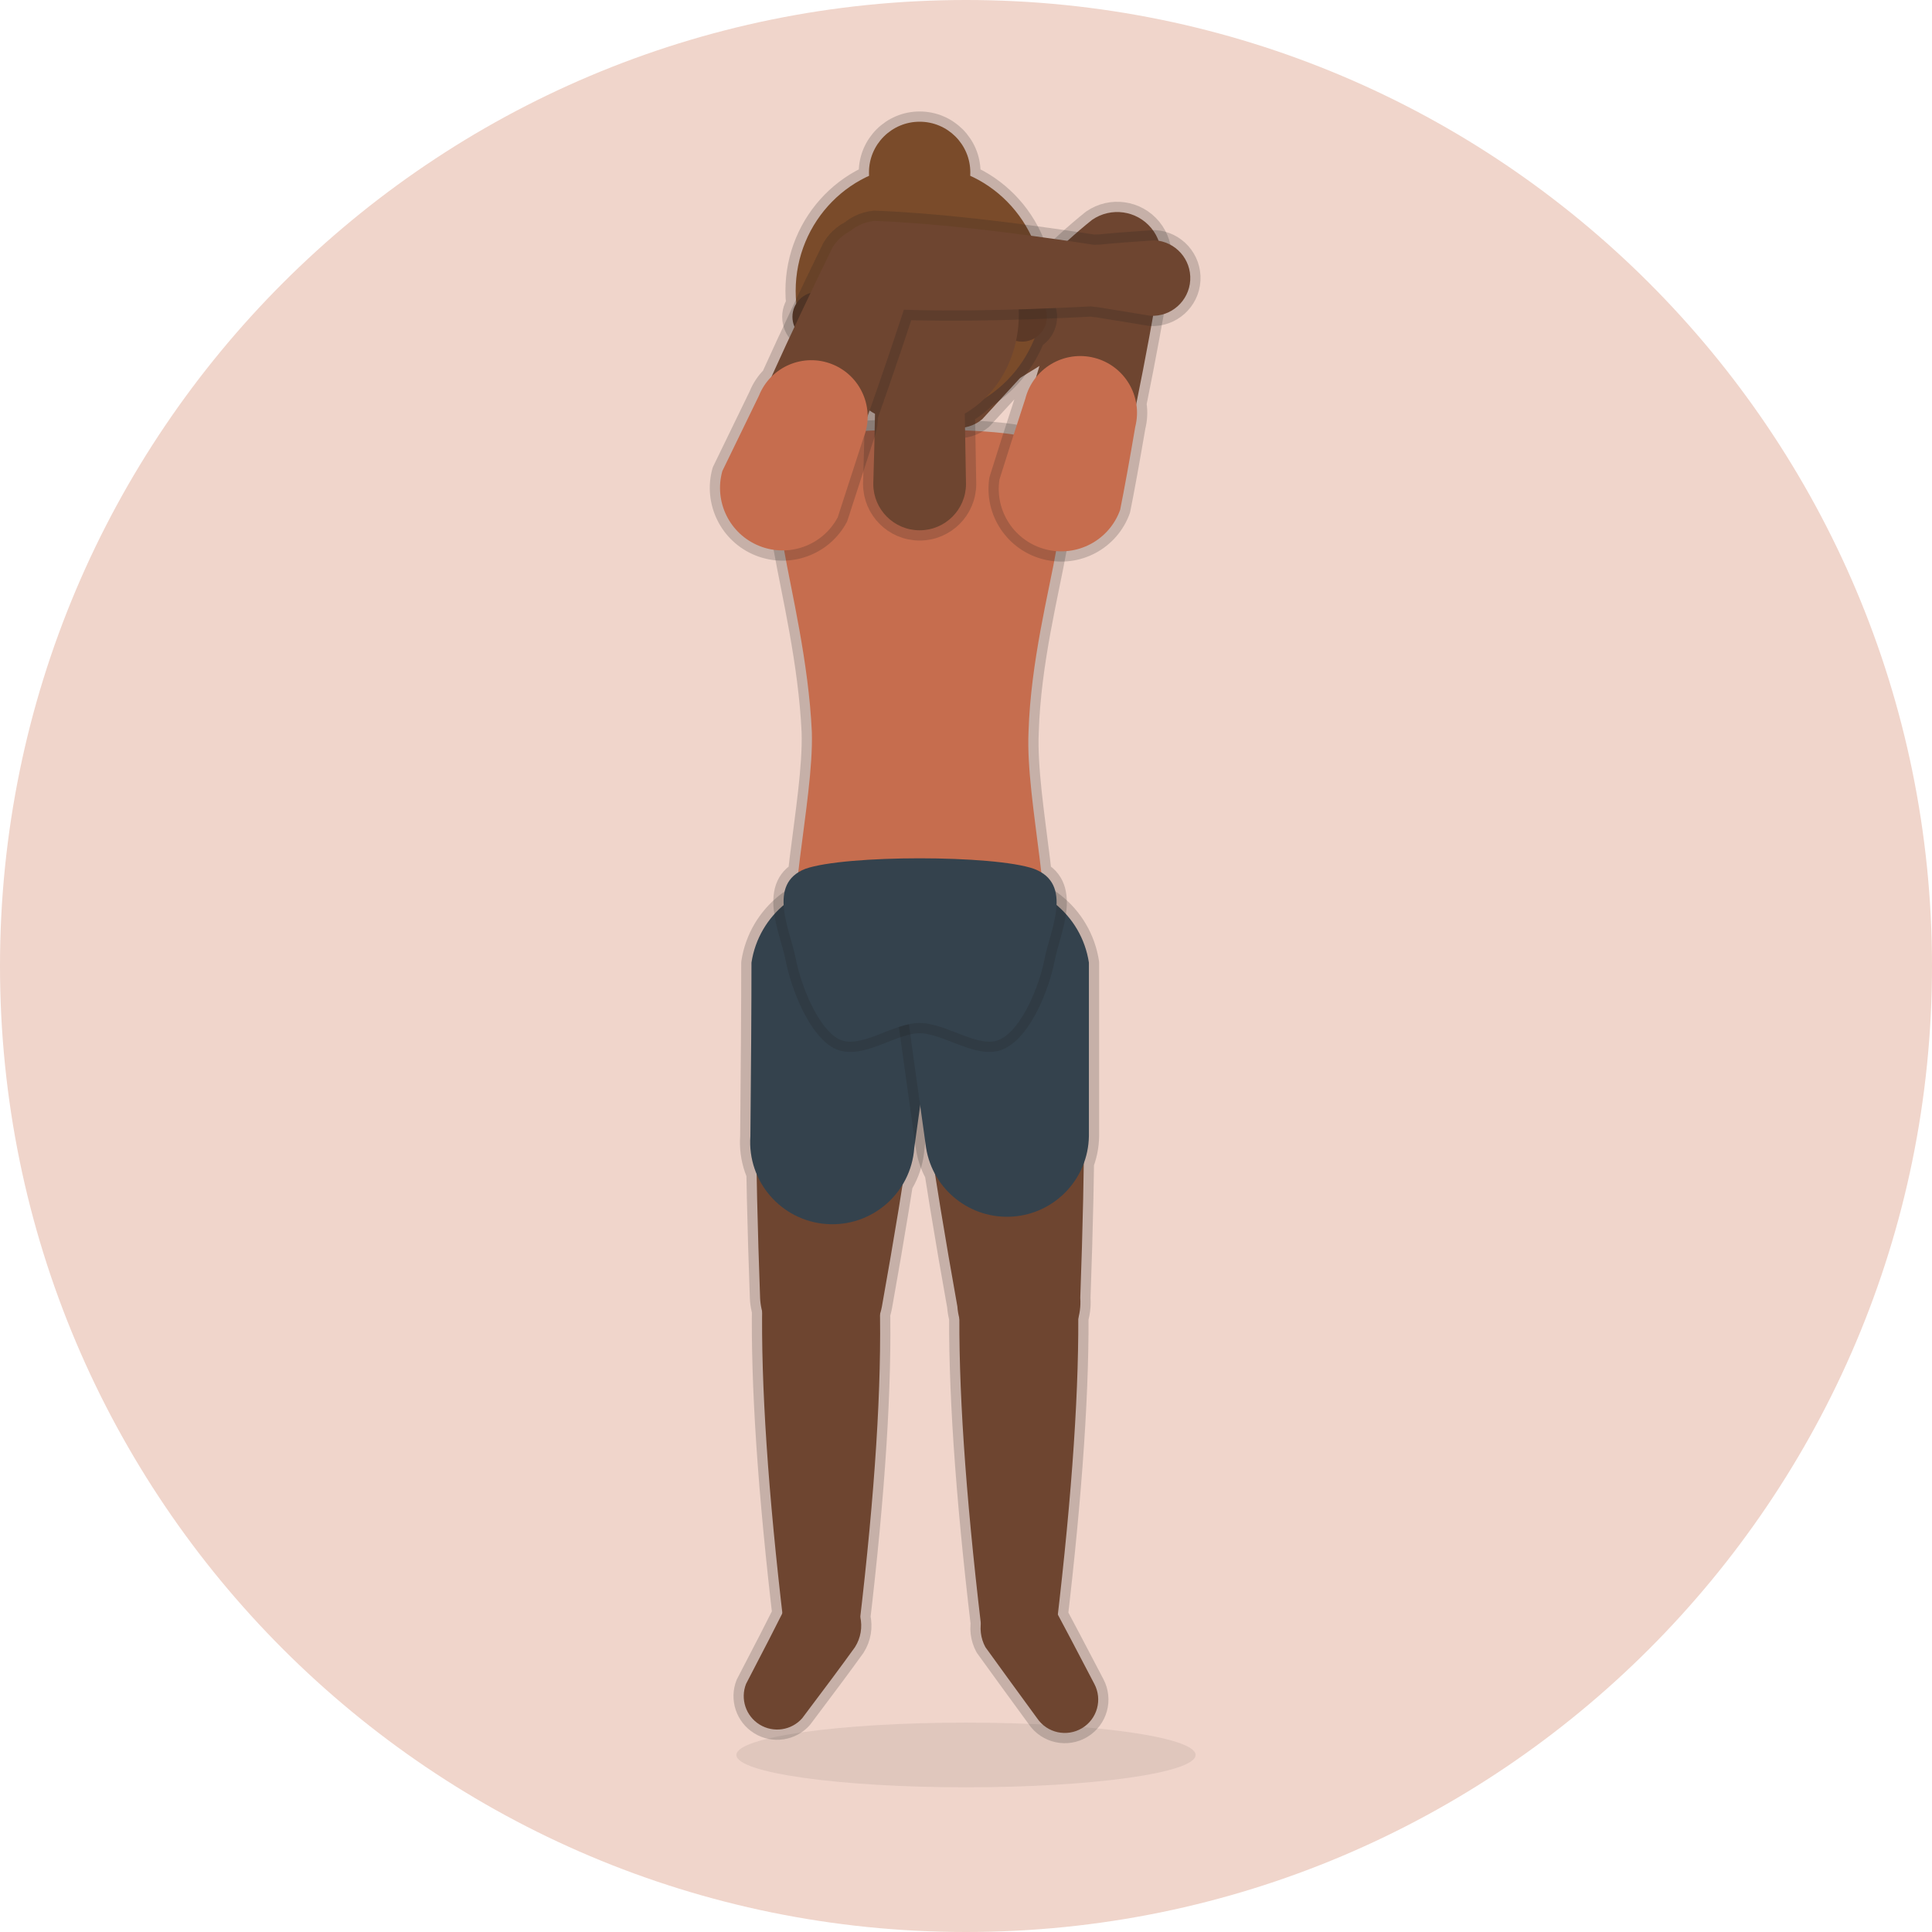
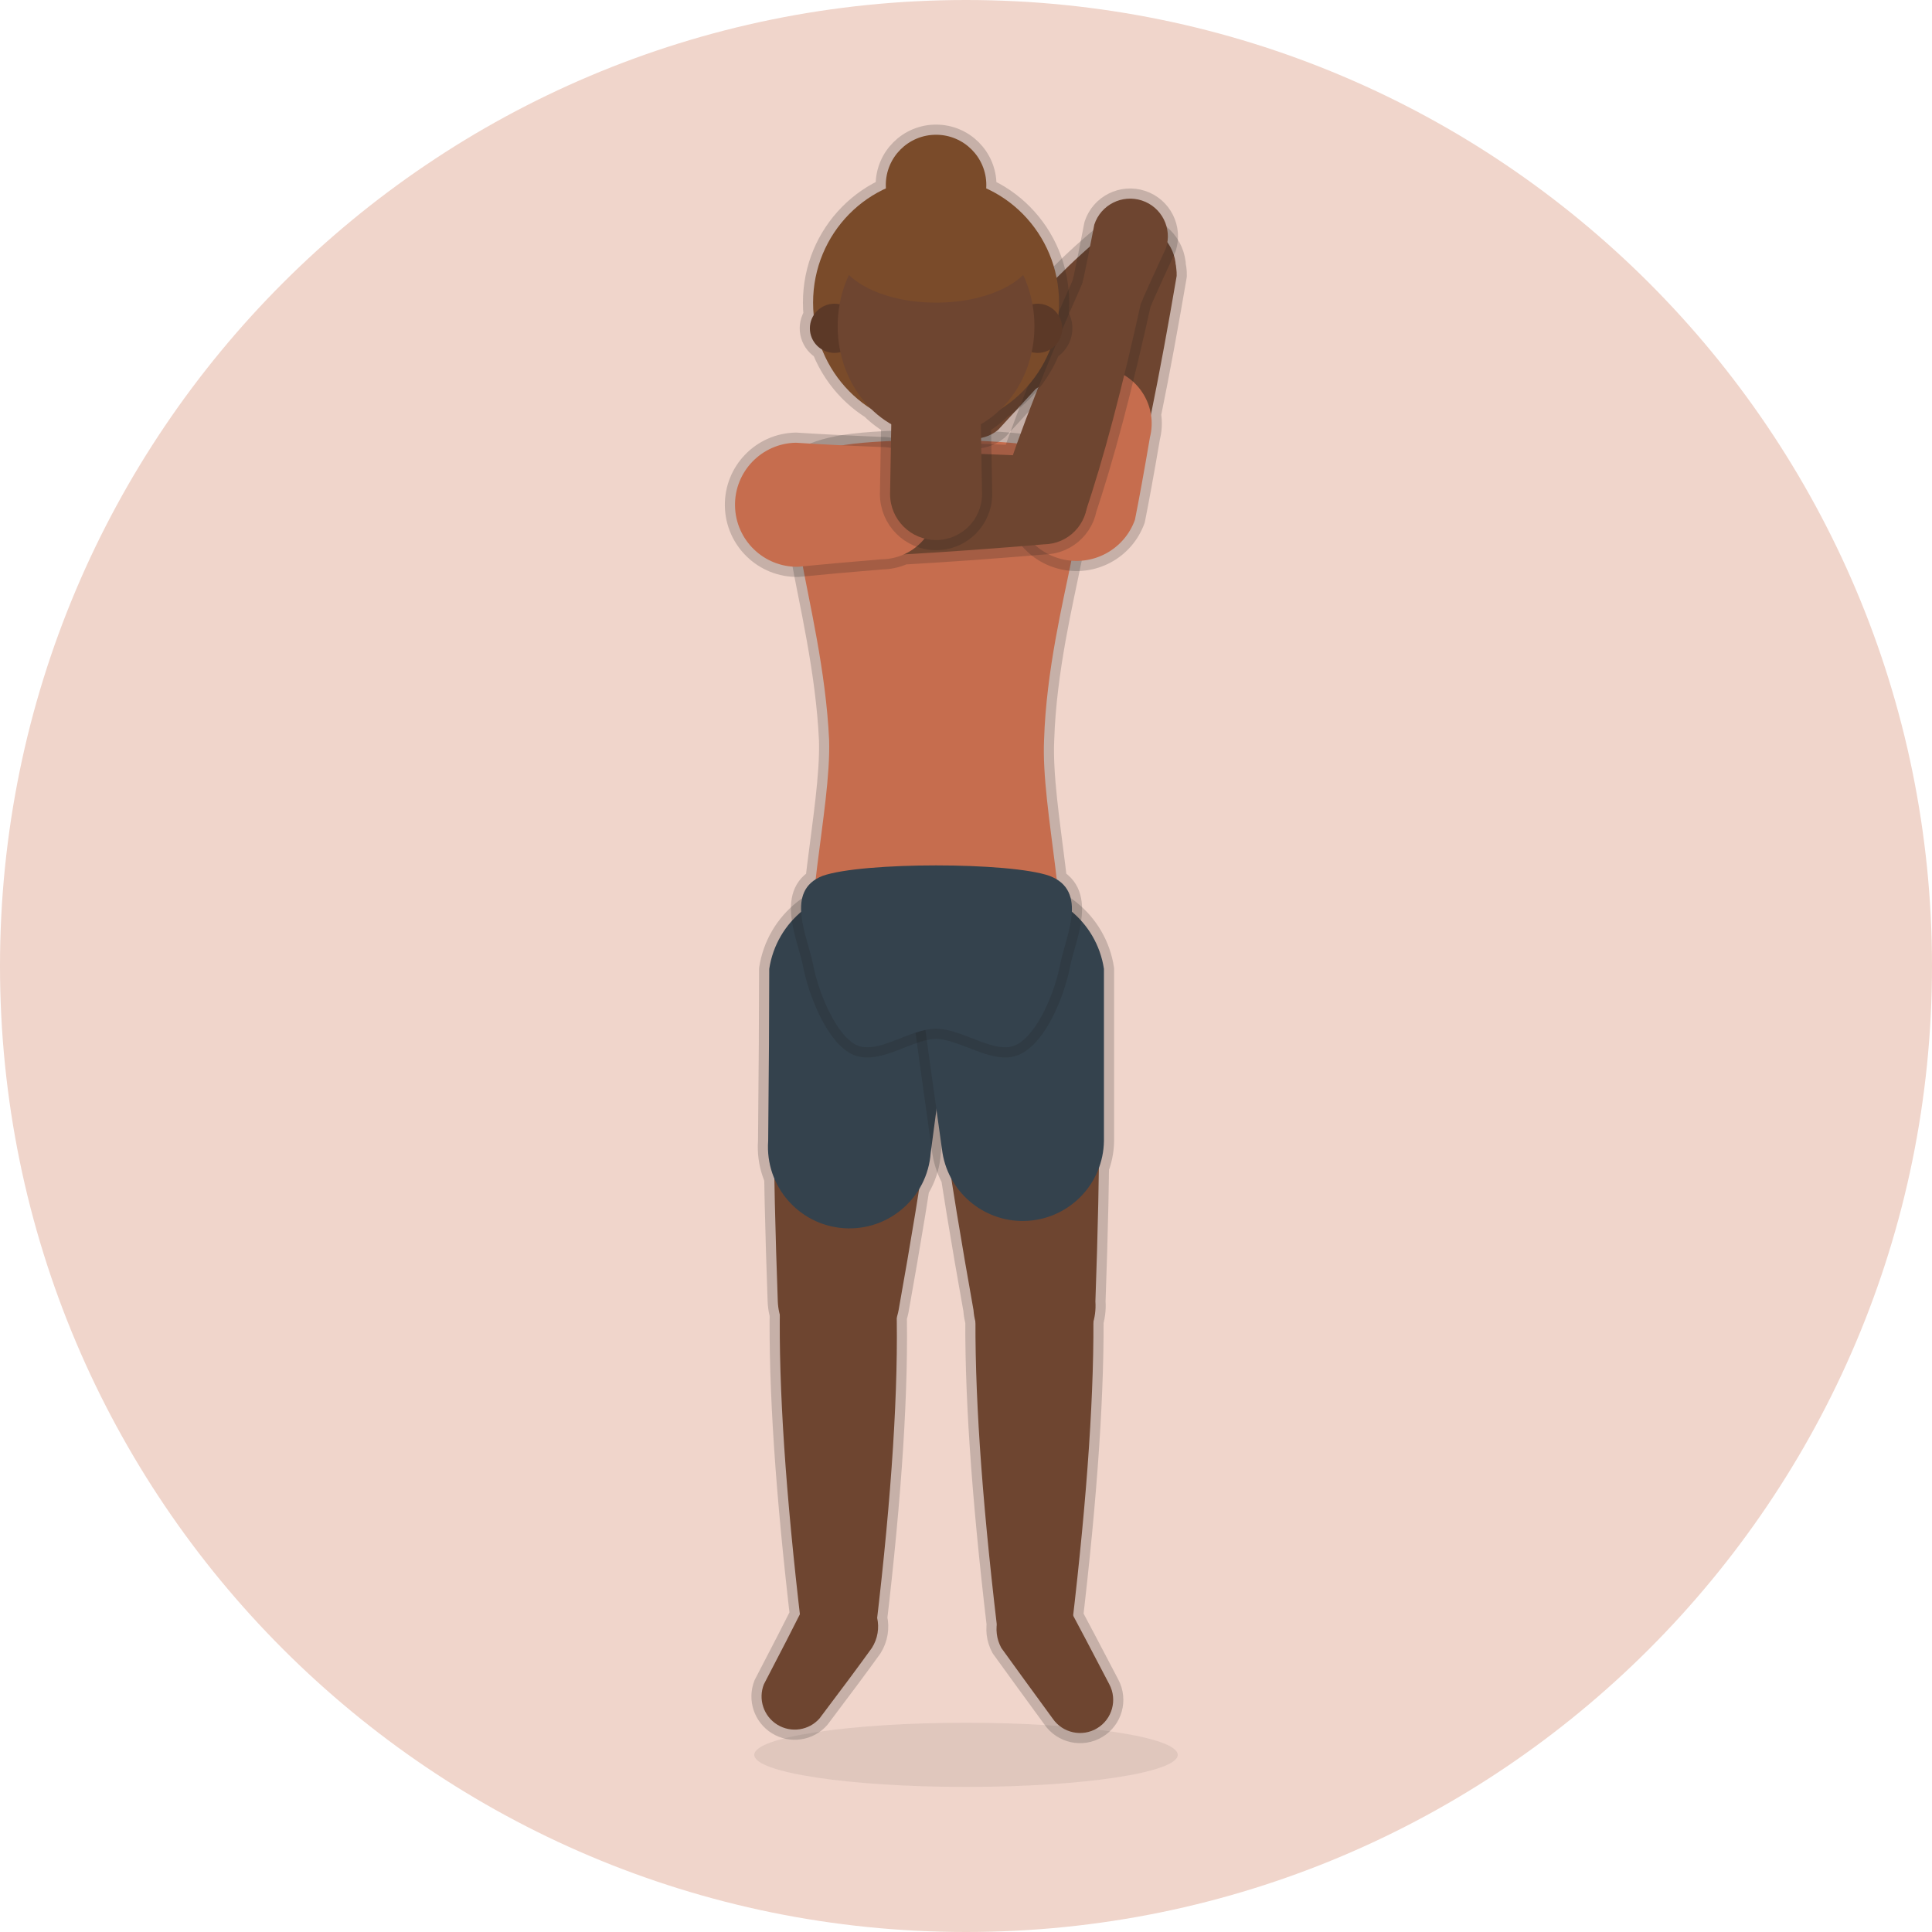
<svg xmlns="http://www.w3.org/2000/svg" viewBox="0 0 200 200" width="400" height="400" role="img" aria-label="Standing figure facing forward with one elbow pointing up beside the head and the other hand holding it.">
  <circle cx="100" cy="100" r="100" fill="#F0D5CB" />
  <clipPath id="c1yeykqz">
    <circle cx="100" cy="100" r="100" />
  </clipPath>
  <g clip-path="url(#c1yeykqz)">
-     <g transform="translate(100.0 180.0) scale(1.116)">
-       <ellipse cx="0" cy="1.5" rx="21.296" ry="3" fill="#20211F" opacity="0.08" />
+     <g transform="translate(100.0 180.0) scale(1.107)">
+       <ellipse cx="0" cy="1.5" rx="19.799" ry="3" fill="#20211F" opacity="0.08" />
      <g>
-         <path d="M-18.9 -40.5Q-19.1 -29.1 -16.9 -10.5A3.5 3.5 0 0 0 -9.9 -10.5Q-7.7 -29.1 -8.0 -40.5A5.5 5.5 0 0 0 -18.9 -40.5ZM-19.3 -72.0Q-19.8 -60.2 -19.1 -40.9A5.7 5.7 0 0 0 -7.8 -40.1Q-4.4 -59.1 -3.3 -70.9A8.0 8.0 0 0 0 -19.3 -72.0ZM-19.9 -72.0Q-19.9 -65.9 -20.0 -55.9A7.6 7.6 0 0 0 -4.8 -54.8Q-3.4 -64.7 -2.6 -70.8A8.7 8.7 0 0 0 -19.9 -72.0ZM-16.6 -12.5Q-18.0 -9.7 -20.4 -5.1A3.1 3.1 0 0 0 -15.2 -1.9Q-12.1 -6.0 -10.3 -8.5A3.7 3.7 0 0 0 -16.6 -12.5Z" fill="#1E1F1D" stroke="#1E1F1D" stroke-width="1.9" stroke-linejoin="round" opacity="0.2" />
-         <path d="M-18.9 -40.5Q-19.1 -29.1 -16.9 -10.5A3.5 3.5 0 0 0 -9.9 -10.5Q-7.7 -29.1 -8.0 -40.5A5.5 5.5 0 0 0 -18.9 -40.5Z" fill="#6E4530" />
-         <path d="M-19.3 -72.0Q-19.8 -60.2 -19.1 -40.9A5.7 5.7 0 0 0 -7.8 -40.1Q-4.4 -59.1 -3.3 -70.9A8.0 8.0 0 0 0 -19.3 -72.0Z" fill="#6E4530" />
-         <path d="M-19.9 -72.0Q-19.9 -65.9 -20.0 -55.9A7.6 7.6 0 0 0 -4.8 -54.8Q-3.4 -64.7 -2.6 -70.8A8.7 8.7 0 0 0 -19.9 -72.0Z" fill="#34424D" />
-         <path d="M-16.6 -12.5Q-18.0 -9.7 -20.4 -5.1A3.1 3.1 0 0 0 -15.2 -1.9Q-12.1 -6.0 -10.3 -8.5A3.7 3.7 0 0 0 -16.6 -12.5Z" fill="#6E4530" />
+         <path d="M-17.4 -40.5Q-17.6 -29.1 -15.4 -10.5A3.5 3.5 0 0 0 -8.4 -10.5Q-6.2 -29.1 -6.5 -40.5A5.5 5.5 0 0 0 -17.4 -40.5ZM-17.8 -72.0Q-18.3 -60.2 -17.6 -40.9A5.7 5.7 0 0 0 -6.3 -40.1Q-2.9 -59.1 -1.8 -70.9A8.0 8.0 0 0 0 -17.8 -72.0ZM-18.4 -72.0Q-18.4 -65.9 -18.5 -55.9A7.6 7.6 0 0 0 -3.3 -54.8Q-2.0 -64.7 -1.1 -70.8A8.7 8.7 0 0 0 -18.4 -72.0ZM-15.1 -12.5Q-16.5 -9.7 -18.9 -5.1A3.1 3.1 0 0 0 -13.7 -1.9Q-10.6 -6.0 -8.8 -8.5A3.7 3.7 0 0 0 -15.1 -12.5Z" fill="#1E1F1D" stroke="#1E1F1D" stroke-width="1.9" stroke-linejoin="round" opacity="0.2" />
+         <path d="M-17.4 -40.5Q-17.6 -29.1 -15.4 -10.5A3.5 3.5 0 0 0 -8.4 -10.5Q-6.2 -29.1 -6.5 -40.5A5.5 5.5 0 0 0 -17.4 -40.5Z" fill="#6E4530" />
+         <path d="M-17.8 -72.0Q-18.3 -60.2 -17.6 -40.9A5.7 5.7 0 0 0 -6.3 -40.1Q-2.9 -59.1 -1.8 -70.9A8.0 8.0 0 0 0 -17.8 -72.0Z" fill="#6E4530" />
+         <path d="M-18.4 -72.0Q-18.4 -65.9 -18.5 -55.9A7.6 7.6 0 0 0 -3.3 -54.8Q-2.0 -64.7 -1.1 -70.8A8.7 8.7 0 0 0 -18.4 -72.0Z" fill="#34424D" />
+         <path d="M-15.1 -12.5Q-16.5 -9.7 -18.9 -5.1A3.1 3.1 0 0 0 -13.7 -1.9Q-10.6 -6.0 -8.8 -8.5A3.7 3.7 0 0 0 -15.1 -12.5Z" fill="#6E4530" />
      </g>
      <g>
-         <path d="M-0.6 -40.5Q-0.8 -29.1 1.4 -10.5A3.5 3.5 0 0 0 8.4 -10.5Q10.6 -29.1 10.4 -40.5A5.5 5.5 0 0 0 -0.6 -40.5ZM-5.3 -70.9Q-4.2 -59.1 -0.8 -40.1A5.7 5.7 0 0 0 10.6 -40.9Q11.3 -60.2 10.7 -72.0A8.0 8.0 0 0 0 -5.3 -70.9ZM-5.9 -70.8Q-5.1 -64.7 -3.7 -54.8A7.6 7.6 0 0 0 11.4 -55.9Q11.4 -65.9 11.4 -72.0A8.7 8.7 0 0 0 -5.9 -70.8ZM1.8 -8.5Q3.6 -6.0 6.6 -1.9A3.1 3.1 0 0 0 11.9 -5.1Q9.5 -9.7 8.0 -12.5A3.7 3.7 0 0 0 1.8 -8.5Z" fill="#1E1F1D" stroke="#1E1F1D" stroke-width="1.9" stroke-linejoin="round" opacity="0.2" />
-         <path d="M-0.6 -40.5Q-0.8 -29.1 1.4 -10.5A3.5 3.5 0 0 0 8.4 -10.5Q10.6 -29.1 10.4 -40.5A5.5 5.5 0 0 0 -0.6 -40.5Z" fill="#6E4530" />
-         <path d="M-5.3 -70.9Q-4.2 -59.1 -0.8 -40.1A5.7 5.7 0 0 0 10.6 -40.9Q11.3 -60.2 10.7 -72.0A8.0 8.0 0 0 0 -5.3 -70.9Z" fill="#6E4530" />
-         <path d="M-5.9 -70.8Q-5.1 -64.7 -3.7 -54.8A7.6 7.6 0 0 0 11.4 -55.9Q11.4 -65.9 11.4 -72.0A8.7 8.7 0 0 0 -5.9 -70.8Z" fill="#34424D" />
-         <path d="M1.8 -8.5Q3.6 -6.0 6.6 -1.9A3.1 3.1 0 0 0 11.9 -5.1Q9.5 -9.7 8.0 -12.5A3.7 3.7 0 0 0 1.8 -8.5Z" fill="#6E4530" />
+         <path d="M0.9 -40.5Q0.7 -29.1 2.9 -10.5A3.5 3.5 0 0 0 9.9 -10.5Q12.1 -29.1 11.9 -40.5A5.5 5.5 0 0 0 0.9 -40.5ZM-3.8 -70.9Q-2.7 -59.1 0.7 -40.1A5.7 5.7 0 0 0 12.1 -40.9Q12.8 -60.2 12.2 -72.0A8.0 8.0 0 0 0 -3.8 -70.9ZM-4.4 -70.8Q-3.6 -64.7 -2.2 -54.8A7.6 7.6 0 0 0 12.9 -55.9Q12.9 -65.9 12.9 -72.0A8.7 8.7 0 0 0 -4.4 -70.8ZM3.3 -8.5Q5.1 -6.0 8.1 -1.9A3.1 3.1 0 0 0 13.4 -5.1Q11.0 -9.7 9.5 -12.5A3.7 3.7 0 0 0 3.3 -8.5Z" fill="#1E1F1D" stroke="#1E1F1D" stroke-width="1.9" stroke-linejoin="round" opacity="0.2" />
+         <path d="M0.9 -40.5Q0.7 -29.1 2.9 -10.5A3.5 3.5 0 0 0 9.9 -10.5Q12.1 -29.1 11.9 -40.5A5.5 5.5 0 0 0 0.9 -40.5Z" fill="#6E4530" />
+         <path d="M-3.8 -70.9Q-2.7 -59.1 0.7 -40.1A5.7 5.7 0 0 0 12.1 -40.9Q12.8 -60.2 12.2 -72.0A8.0 8.0 0 0 0 -3.8 -70.9Z" fill="#6E4530" />
+         <path d="M-4.4 -70.8Q-3.6 -64.7 -2.2 -54.8A7.6 7.6 0 0 0 12.9 -55.9Q12.9 -65.9 12.9 -72.0A8.7 8.7 0 0 0 -4.4 -70.8Z" fill="#34424D" />
+         <path d="M3.3 -8.5Q5.1 -6.0 8.1 -1.9A3.1 3.1 0 0 0 13.4 -5.1Q11.0 -9.7 9.5 -12.5A3.7 3.7 0 0 0 3.3 -8.5Z" fill="#6E4530" />
      </g>
      <g>
-         <path d="M-15.4 -71.4C-17.1 -75.8 -14.1 -86.9 -14.3 -93.4C-14.6 -99.9 -16.2 -106.4 -16.9 -110.4C-17.6 -114.4 -19.3 -115.7 -18.6 -117.4C-17.9 -119.2 -16.6 -120.4 -12.8 -121.0C-9.0 -121.6 0.5 -121.6 4.3 -121.0C8.1 -120.4 9.4 -119.2 10.1 -117.4C10.8 -115.7 9.1 -114.4 8.4 -110.4C7.7 -106.4 6.0 -99.9 5.8 -93.4C5.5 -86.9 8.5 -75.8 6.9 -71.4C5.2 -67.1 -0.6 -67.4 -4.3 -67.4C-8.0 -67.4 -13.7 -67.1 -15.4 -71.4ZM-15.8 -72.4C-16.3 -75.0 -18.5 -79.3 -14.9 -80.7C-11.2 -82.0 2.6 -82.0 6.3 -80.7C10.0 -79.3 7.8 -75.0 7.3 -72.4C6.8 -69.8 5.2 -65.9 3.2 -64.9C1.3 -63.9 -1.8 -66.4 -4.3 -66.4C-6.8 -66.4 -9.8 -63.9 -11.8 -64.9C-13.7 -65.9 -15.3 -69.8 -15.8 -72.4Z" fill="#1E1F1D" stroke="#1E1F1D" stroke-width="1.9" stroke-linejoin="round" opacity="0.2" />
-         <path d="M-15.4 -71.4C-17.1 -75.8 -14.1 -86.9 -14.3 -93.4C-14.6 -99.9 -16.2 -106.4 -16.9 -110.4C-17.6 -114.4 -19.3 -115.7 -18.6 -117.4C-17.9 -119.2 -16.6 -120.4 -12.8 -121.0C-9.0 -121.6 0.5 -121.6 4.3 -121.0C8.1 -120.4 9.4 -119.2 10.1 -117.4C10.8 -115.7 9.1 -114.4 8.4 -110.4C7.7 -106.4 6.0 -99.9 5.8 -93.4C5.5 -86.9 8.5 -75.8 6.9 -71.4C5.2 -67.1 -0.6 -67.4 -4.3 -67.4C-8.0 -67.4 -13.7 -67.1 -15.4 -71.4Z" fill="#C66D4E" />
-         <path d="M-15.8 -72.4C-16.3 -75.0 -18.5 -79.3 -14.9 -80.7C-11.2 -82.0 2.6 -82.0 6.3 -80.7C10.0 -79.3 7.8 -75.0 7.3 -72.4C6.8 -69.8 5.2 -65.9 3.2 -64.9C1.3 -63.9 -1.8 -66.4 -4.3 -66.4C-6.8 -66.4 -9.8 -63.9 -11.8 -64.9C-13.7 -65.9 -15.3 -69.8 -15.8 -72.4Z" fill="#34424D" />
+         <path d="M-13.9 -71.4C-15.6 -75.8 -12.6 -86.9 -12.8 -93.4C-13.1 -99.9 -14.7 -106.4 -15.4 -110.4C-16.1 -114.4 -17.8 -115.7 -17.1 -117.4C-16.4 -119.2 -15.1 -120.4 -11.3 -121.0C-7.5 -121.6 2.0 -121.6 5.8 -121.0C9.6 -120.4 10.9 -119.2 11.6 -117.4C12.3 -115.7 10.6 -114.4 9.9 -110.4C9.1 -106.4 7.5 -99.9 7.3 -93.4C7.0 -86.9 10.0 -75.8 8.4 -71.4C6.7 -67.1 0.9 -67.4 -2.8 -67.4C-6.5 -67.4 -12.2 -67.1 -13.9 -71.4ZM-14.3 -72.4C-14.8 -75.0 -17.0 -79.3 -13.4 -80.7C-9.7 -82.0 4.1 -82.0 7.8 -80.7C11.5 -79.3 9.3 -75.0 8.8 -72.4C8.3 -69.8 6.7 -65.9 4.7 -64.9C2.8 -63.9 -0.3 -66.4 -2.8 -66.4C-5.3 -66.4 -8.3 -63.9 -10.3 -64.9C-12.2 -65.9 -13.8 -69.8 -14.3 -72.4Z" fill="#1E1F1D" stroke="#1E1F1D" stroke-width="1.9" stroke-linejoin="round" opacity="0.2" />
+         <path d="M-13.9 -71.4C-15.6 -75.8 -12.6 -86.9 -12.8 -93.4C-13.1 -99.9 -14.7 -106.4 -15.4 -110.4C-16.1 -114.4 -17.8 -115.7 -17.1 -117.4C-16.4 -119.2 -15.1 -120.4 -11.3 -121.0C-7.5 -121.6 2.0 -121.6 5.8 -121.0C9.6 -120.4 10.9 -119.2 11.6 -117.4C12.3 -115.7 10.6 -114.4 9.9 -110.4C9.1 -106.4 7.5 -99.9 7.3 -93.4C7.0 -86.9 10.0 -75.8 8.4 -71.4C6.7 -67.1 0.9 -67.4 -2.8 -67.4C-6.5 -67.4 -12.2 -67.1 -13.9 -71.4Z" fill="#C66D4E" />
+         <path d="M-14.3 -72.4C-14.8 -75.0 -17.0 -79.3 -13.4 -80.7C-9.7 -82.0 4.1 -82.0 7.8 -80.7C11.5 -79.3 9.3 -75.0 8.8 -72.4C8.3 -69.8 6.7 -65.9 4.7 -64.9C2.8 -63.9 -0.3 -66.4 -2.8 -66.4C-5.3 -66.4 -8.3 -63.9 -10.3 -64.9C-12.2 -65.9 -13.8 -69.8 -14.3 -72.4Z" fill="#34424D" />
      </g>
      <g>
-         <path d="M13.6 -114.2Q15.8 -122.7 18.2 -136.8A4.1 4.1 0 0 0 10.4 -138.7Q5.9 -125.1 3.9 -116.6A5.0 5.0 0 0 0 13.6 -114.2ZM14.3 -114.0Q14.9 -117.0 15.7 -121.7A5.2 5.2 0 0 0 5.5 -124.3Q4.0 -119.7 3.1 -116.8A5.8 5.8 0 0 0 14.3 -114.0ZM11.7 -140.9Q7.3 -137.4 1.2 -130.4A2.8 2.8 0 0 0 4.8 -126.1Q12.7 -130.9 16.9 -134.6A4.1 4.1 0 0 0 11.7 -140.9ZM1.2 -130.5Q-0.4 -129.5 -3.0 -127.8A3.5 3.5 0 0 0 1.5 -122.4Q3.6 -124.7 4.9 -126.1A2.9 2.9 0 0 0 1.2 -130.5Z" fill="#1E1F1D" stroke="#1E1F1D" stroke-width="1.9" stroke-linejoin="round" opacity="0.2" />
-         <path d="M13.6 -114.2Q15.8 -122.7 18.2 -136.8A4.1 4.1 0 0 0 10.4 -138.7Q5.9 -125.1 3.9 -116.6A5.0 5.0 0 0 0 13.6 -114.2Z" fill="#6E4530" />
-         <path d="M14.3 -114.0Q14.9 -117.0 15.7 -121.7A5.2 5.2 0 0 0 5.5 -124.3Q4.0 -119.7 3.1 -116.8A5.8 5.8 0 0 0 14.3 -114.0Z" fill="#C66D4E" />
-         <path d="M11.7 -140.9Q7.3 -137.4 1.2 -130.4A2.8 2.8 0 0 0 4.8 -126.1Q12.7 -130.9 16.9 -134.6A4.1 4.1 0 0 0 11.7 -140.9Z" fill="#6E4530" />
-         <path d="M1.2 -130.5Q-0.4 -129.5 -3.0 -127.8A3.5 3.5 0 0 0 1.5 -122.4Q3.6 -124.7 4.9 -126.1A2.9 2.9 0 0 0 1.2 -130.5Z" fill="#6E4530" />
+         <path d="M15.1 -114.2Q17.3 -122.7 19.7 -136.8A4.1 4.1 0 0 0 11.9 -138.7Q7.4 -125.1 5.4 -116.6A5.0 5.0 0 0 0 15.1 -114.2ZM15.8 -114.0Q16.4 -117.0 17.2 -121.7A5.2 5.2 0 0 0 7.0 -124.3Q5.5 -119.7 4.6 -116.8A5.8 5.8 0 0 0 15.8 -114.0ZM13.2 -140.9Q8.8 -137.4 2.7 -130.4A2.8 2.8 0 0 0 6.3 -126.1Q14.2 -130.9 18.4 -134.6A4.1 4.1 0 0 0 13.2 -140.9ZM2.7 -130.5Q1.1 -129.5 -1.5 -127.8A3.5 3.5 0 0 0 3.0 -122.4Q5.1 -124.7 6.4 -126.1A2.9 2.9 0 0 0 2.7 -130.5Z" fill="#1E1F1D" stroke="#1E1F1D" stroke-width="1.9" stroke-linejoin="round" opacity="0.2" />
+         <path d="M15.1 -114.2Q17.3 -122.7 19.7 -136.8A4.1 4.1 0 0 0 11.9 -138.7Q7.4 -125.1 5.4 -116.6A5.0 5.0 0 0 0 15.1 -114.2Z" fill="#6E4530" />
+         <path d="M15.8 -114.0Q16.4 -117.0 17.2 -121.7A5.2 5.2 0 0 0 7.0 -124.3Q5.5 -119.7 4.6 -116.8A5.8 5.8 0 0 0 15.8 -114.0Z" fill="#C66D4E" />
+         <path d="M13.2 -140.9Q8.8 -137.4 2.7 -130.4A2.8 2.8 0 0 0 6.3 -126.1Q14.2 -130.9 18.4 -134.6A4.1 4.1 0 0 0 13.2 -140.9Z" fill="#6E4530" />
+         <path d="M2.7 -130.5Q1.1 -129.5 -1.5 -127.8A3.5 3.5 0 0 0 3.0 -122.4Q5.1 -124.7 6.4 -126.1A2.9 2.9 0 0 0 2.7 -130.5Z" fill="#6E4530" />
      </g>
      <g>
-         <path d="M0.0 -116.4Q-0.1 -122.7 -0.3 -132.9A4.0 4.0 0 0 0 -8.3 -132.9Q-8.4 -122.7 -8.6 -116.4A4.3 4.3 0 0 0 0.0 -116.4ZM-4.3 -140.6A4.7 4.7 0.0 1 0 -4.3 -150.0A4.7 4.7 0.0 1 0 -4.3 -140.6ZM-4.3 -122.6A11.5 11.7 0.0 1 0 -4.3 -146.0A11.5 11.7 0.0 1 0 -4.3 -122.6ZM5.2 -129.6A2.3 2.3 0.0 1 0 5.2 -134.2A2.3 2.3 0.0 1 0 5.2 -129.6ZM-13.8 -129.6A2.3 2.3 0.0 1 0 -13.8 -134.2A2.3 2.3 0.0 1 0 -13.8 -129.6ZM-4.3 -121.8A9.2 10.3 0.0 1 0 -4.3 -142.4A9.2 10.3 0.0 1 0 -4.3 -121.8ZM-4.3 -134.3A9.3 5.0 0.0 1 0 -4.3 -144.3A9.3 5.0 0.0 1 0 -4.3 -134.3Z" fill="#1E1F1D" stroke="#1E1F1D" stroke-width="1.9" stroke-linejoin="round" opacity="0.2" />
-         <path d="M0.0 -116.4Q-0.1 -122.7 -0.3 -132.9A4.0 4.0 0 0 0 -8.3 -132.9Q-8.4 -122.7 -8.6 -116.4A4.3 4.3 0 0 0 0.0 -116.4Z" fill="#6E4530" />
-         <path d="M-4.3 -140.6A4.7 4.7 0.0 1 0 -4.3 -150.0A4.7 4.7 0.0 1 0 -4.3 -140.6Z" fill="#7A4B2A" />
-         <path d="M-4.3 -122.6A11.5 11.7 0.0 1 0 -4.3 -146.0A11.5 11.7 0.0 1 0 -4.3 -122.6Z" fill="#7A4B2A" />
-         <path d="M5.2 -129.6A2.3 2.3 0.0 1 0 5.2 -134.2A2.3 2.3 0.0 1 0 5.2 -129.6Z" fill="#5C3927" />
-         <path d="M-13.8 -129.6A2.3 2.3 0.0 1 0 -13.8 -134.2A2.3 2.3 0.0 1 0 -13.8 -129.6Z" fill="#5C3927" />
-         <path d="M-4.3 -121.8A9.2 10.3 0.0 1 0 -4.3 -142.4A9.2 10.3 0.0 1 0 -4.3 -121.8Z" fill="#6E4530" />
-         <path d="M-4.3 -134.3A9.3 5.0 0.0 1 0 -4.3 -144.3A9.3 5.0 0.0 1 0 -4.3 -134.3Z" fill="#7A4B2A" />
+         <path d="M-15.7 -110.4Q-6.9 -110.5 7.3 -111.7A4.1 4.1 0 0 0 7.2 -119.9Q-7.1 -120.6 -15.8 -120.4A5.0 5.0 0 0 0 -15.7 -110.4ZM-15.7 -109.6Q-12.7 -109.9 -7.9 -110.3A5.2 5.2 0 0 0 -8.0 -120.8Q-12.9 -121.0 -15.9 -121.2A5.8 5.8 0 0 0 -15.7 -109.6ZM11.1 -114.5Q13.7 -122.1 16.5 -134.9A2.8 2.8 0 0 0 11.1 -136.6Q5.8 -124.7 3.4 -117.1A4.1 4.1 0 0 0 11.1 -114.5ZM16.6 -134.8Q17.4 -136.6 18.7 -139.4A3.5 3.5 0 0 0 12.0 -141.6Q11.4 -138.5 11.0 -136.6A2.9 2.9 0 0 0 16.6 -134.8Z" fill="#1E1F1D" stroke="#1E1F1D" stroke-width="1.9" stroke-linejoin="round" opacity="0.2" />
+         <path d="M-15.7 -110.4Q-6.9 -110.5 7.3 -111.7A4.1 4.1 0 0 0 7.2 -119.9Q-7.1 -120.6 -15.8 -120.4A5.0 5.0 0 0 0 -15.7 -110.4Z" fill="#6E4530" />
+         <path d="M-15.7 -109.6Q-12.7 -109.9 -7.9 -110.3A5.2 5.2 0 0 0 -8.0 -120.8Q-12.9 -121.0 -15.9 -121.2A5.8 5.8 0 0 0 -15.7 -109.6Z" fill="#C66D4E" />
+         <path d="M11.1 -114.5Q13.7 -122.1 16.5 -134.9A2.8 2.8 0 0 0 11.1 -136.6Q5.8 -124.7 3.4 -117.1A4.1 4.1 0 0 0 11.1 -114.5Z" fill="#6E4530" />
+         <path d="M16.6 -134.8Q17.4 -136.6 18.7 -139.4A3.5 3.5 0 0 0 12.0 -141.6Q11.4 -138.5 11.0 -136.6A2.9 2.9 0 0 0 16.6 -134.8Z" fill="#6E4530" />
      </g>
      <g>
-         <path d="M-12.6 -113.5Q-9.3 -121.6 -4.9 -135.2A4.1 4.1 0 0 0 -12.4 -138.3Q-18.7 -125.4 -21.9 -117.3A5.0 5.0 0 0 0 -12.6 -113.5ZM-11.9 -113.3Q-11.0 -116.1 -9.5 -120.7A5.2 5.2 0 0 0 -19.2 -124.6Q-21.3 -120.3 -22.6 -117.6A5.8 5.8 0 0 0 -11.9 -113.3ZM-8.9 -132.7Q-0.9 -132.2 12.2 -132.9A2.8 2.8 0 0 0 12.4 -138.5Q-0.5 -140.5 -8.5 -140.8A4.1 4.1 0 0 0 -8.9 -132.7ZM12.2 -132.8Q14.0 -132.5 17.1 -132.0A3.5 3.5 0 0 0 17.5 -139.0Q14.4 -138.8 12.4 -138.6A2.9 2.9 0 0 0 12.2 -132.8Z" fill="#1E1F1D" stroke="#1E1F1D" stroke-width="1.9" stroke-linejoin="round" opacity="0.2" />
-         <path d="M-12.6 -113.5Q-9.3 -121.6 -4.9 -135.2A4.1 4.1 0 0 0 -12.4 -138.3Q-18.7 -125.4 -21.9 -117.3A5.0 5.0 0 0 0 -12.6 -113.5Z" fill="#6E4530" />
-         <path d="M-11.9 -113.3Q-11.0 -116.1 -9.5 -120.7A5.2 5.2 0 0 0 -19.2 -124.6Q-21.3 -120.3 -22.6 -117.6A5.8 5.8 0 0 0 -11.9 -113.3Z" fill="#C66D4E" />
-         <path d="M-8.9 -132.7Q-0.9 -132.2 12.2 -132.9A2.8 2.8 0 0 0 12.4 -138.5Q-0.5 -140.5 -8.5 -140.8A4.1 4.1 0 0 0 -8.9 -132.7Z" fill="#6E4530" />
-         <path d="M12.2 -132.8Q14.0 -132.5 17.1 -132.0A3.5 3.5 0 0 0 17.5 -139.0Q14.4 -138.8 12.4 -138.6A2.9 2.9 0 0 0 12.2 -132.8Z" fill="#6E4530" />
+         <path d="M1.5 -116.4Q1.4 -122.7 1.2 -132.9A4.0 4.0 0 0 0 -6.8 -132.9Q-7.0 -122.7 -7.1 -116.4A4.3 4.3 0 0 0 1.5 -116.4ZM-2.8 -140.6A4.7 4.7 0.0 1 0 -2.8 -150.0A4.7 4.7 0.0 1 0 -2.8 -140.6ZM-2.8 -122.6A11.5 11.7 0.0 1 0 -2.8 -146.0A11.5 11.7 0.0 1 0 -2.8 -122.6ZM6.7 -129.6A2.3 2.3 0.0 1 0 6.7 -134.2A2.3 2.3 0.0 1 0 6.7 -129.6ZM-12.3 -129.6A2.3 2.3 0.0 1 0 -12.3 -134.2A2.3 2.3 0.0 1 0 -12.3 -129.6ZM-2.8 -121.8A9.2 10.3 0.0 1 0 -2.8 -142.4A9.2 10.3 0.0 1 0 -2.8 -121.8ZM-2.8 -134.3A9.3 5.0 0.0 1 0 -2.8 -144.3A9.3 5.0 0.0 1 0 -2.8 -134.3Z" fill="#1E1F1D" stroke="#1E1F1D" stroke-width="1.9" stroke-linejoin="round" opacity="0.2" />
+         <path d="M1.5 -116.4Q1.4 -122.7 1.2 -132.9A4.0 4.0 0 0 0 -6.8 -132.9Q-7.0 -122.7 -7.1 -116.4A4.3 4.3 0 0 0 1.5 -116.4Z" fill="#6E4530" />
+         <path d="M-2.8 -140.6A4.7 4.7 0.0 1 0 -2.8 -150.0A4.7 4.7 0.0 1 0 -2.8 -140.6Z" fill="#7A4B2A" />
+         <path d="M-2.8 -122.6A11.5 11.7 0.0 1 0 -2.8 -146.0A11.5 11.7 0.0 1 0 -2.8 -122.6Z" fill="#7A4B2A" />
+         <path d="M6.7 -129.6A2.3 2.3 0.0 1 0 6.7 -134.2A2.3 2.3 0.0 1 0 6.7 -129.6Z" fill="#5C3927" />
+         <path d="M-12.3 -129.6A2.3 2.3 0.0 1 0 -12.3 -134.2A2.3 2.3 0.0 1 0 -12.3 -129.6Z" fill="#5C3927" />
+         <path d="M-2.8 -121.8A9.2 10.3 0.0 1 0 -2.8 -142.4A9.2 10.3 0.0 1 0 -2.8 -121.8Z" fill="#6E4530" />
+         <path d="M-2.8 -134.3A9.3 5.0 0.0 1 0 -2.8 -144.3A9.3 5.0 0.0 1 0 -2.8 -134.3Z" fill="#7A4B2A" />
      </g>
    </g>
  </g>
</svg>
